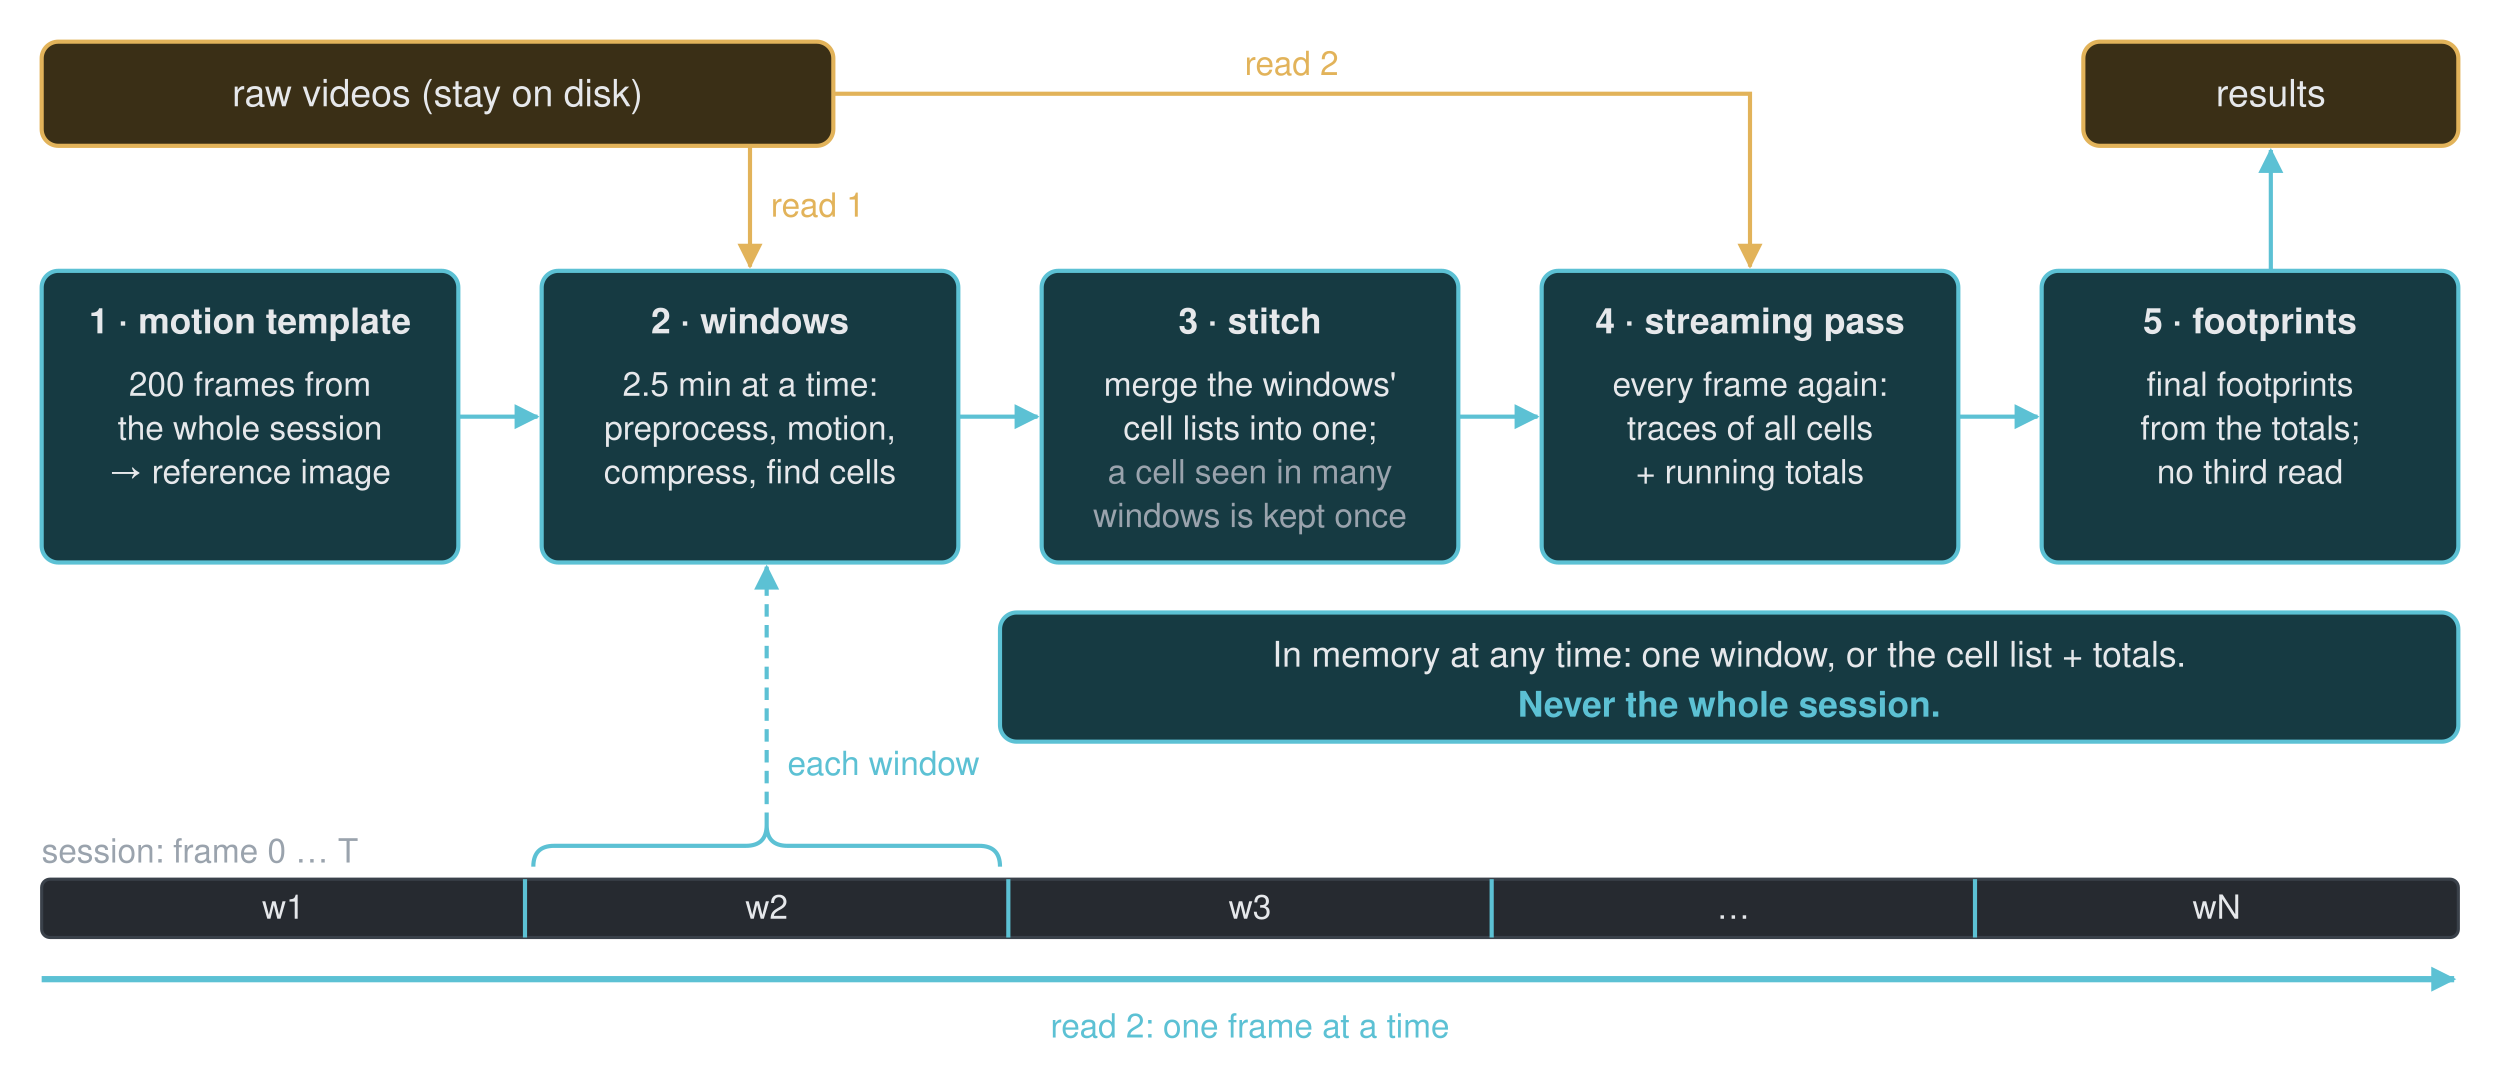
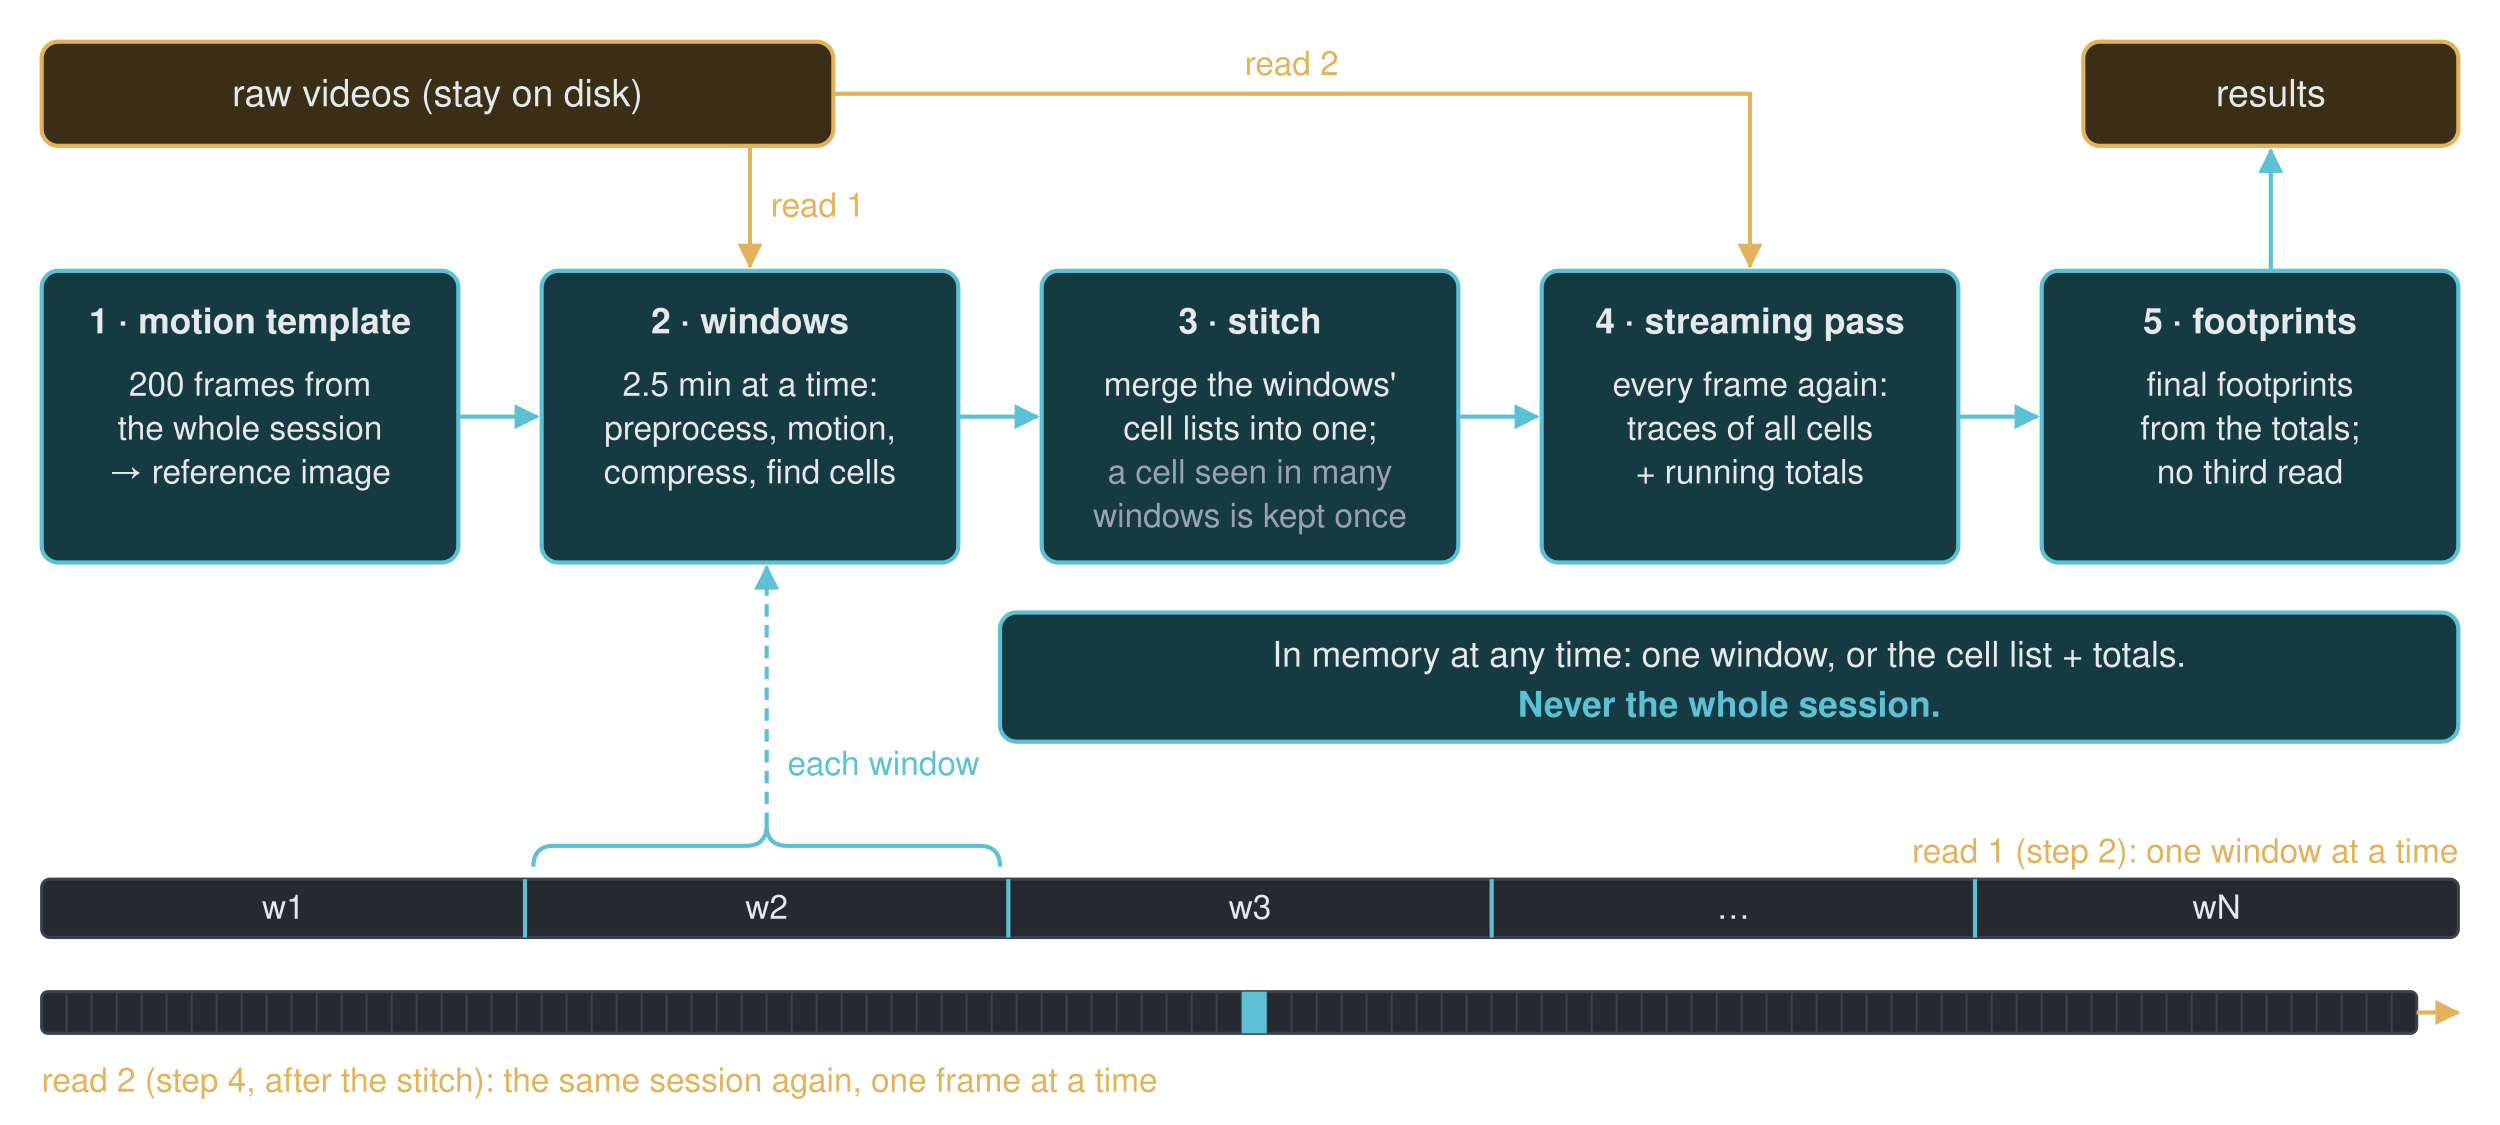
- <svg xmlns="http://www.w3.org/2000/svg" font-family="-apple-system, BlinkMacSystemFont, 'Segoe UI', Helvetica, Arial, sans-serif" viewBox="0 0 1200 520" role="img">
+ <svg xmlns="http://www.w3.org/2000/svg" font-family="-apple-system, BlinkMacSystemFont, 'Segoe UI', Helvetica, Arial, sans-serif" viewBox="0 0 1200 540" role="img">
  <defs>
    <marker id="ov-arrow-acc" markerUnits="userSpaceOnUse" markerWidth="12" markerHeight="12" viewBox="0 0 12 12" refX="11" refY="6" orient="auto">
      <path d="M0 0 L12 6 L0 12 z" fill="#5cc1d4" />
    </marker>
    <marker id="ov-arrow-data" markerUnits="userSpaceOnUse" markerWidth="12" markerHeight="12" viewBox="0 0 12 12" refX="11" refY="6" orient="auto">
      <path d="M0 0 L12 6 L0 12 z" fill="#e2b35a" />
    </marker>
  </defs>
  <rect x="20" y="20" width="380" height="50" rx="8" fill="#3a2f16" stroke="#e2b35a" stroke-width="2" />
  <text x="210" y="51" font-size="18" fill="#e6e8eb" text-anchor="middle">raw videos (stay on disk)</text>
  <rect x="1000" y="20" width="180" height="50" rx="8" fill="#3a2f16" stroke="#e2b35a" stroke-width="2" />
  <text x="1090" y="51" font-size="18" fill="#e6e8eb" text-anchor="middle">results</text>
  <line x1="360" y1="70" x2="360" y2="128" stroke="#e2b35a" stroke-width="2" marker-end="url(#ov-arrow-data)" />
  <text x="370" y="104" font-size="16" fill="#e2b35a">read 1</text>
  <path d="M 400 45 H 840 V 128" fill="none" stroke="#e2b35a" stroke-width="2" marker-end="url(#ov-arrow-data)" />
  <text x="620" y="36" font-size="16" fill="#e2b35a" text-anchor="middle">read 2</text>
  <line x1="1090" y1="130" x2="1090" y2="72" stroke="#5cc1d4" stroke-width="2" marker-end="url(#ov-arrow-acc)" />
  <g font-size="16" fill="#e6e8eb" text-anchor="middle">
    <rect x="20" y="130" width="200" height="140" rx="8" fill="#163a42" stroke="#5cc1d4" stroke-width="2" />
    <text x="120" y="160" font-size="17" font-weight="600">1 · motion template</text>
    <text x="120" y="190">200 frames from</text>
    <text x="120" y="211">the whole session</text>
    <text x="120" y="232">→ reference image</text>
    <rect x="260" y="130" width="200" height="140" rx="8" fill="#163a42" stroke="#5cc1d4" stroke-width="2" />
    <text x="360" y="160" font-size="17" font-weight="600">2 · windows</text>
    <text x="360" y="190">2.5 min at a time:</text>
    <text x="360" y="211">preprocess, motion,</text>
    <text x="360" y="232">compress, find cells</text>
    <rect x="500" y="130" width="200" height="140" rx="8" fill="#163a42" stroke="#5cc1d4" stroke-width="2" />
    <text x="600" y="160" font-size="17" font-weight="600">3 · stitch</text>
    <text x="600" y="190">merge the windows'</text>
    <text x="600" y="211">cell lists into one;</text>
    <text x="600" y="232" fill="#9aa3ad">a cell seen in many</text>
    <text x="600" y="253" fill="#9aa3ad">windows is kept once</text>
    <rect x="740" y="130" width="200" height="140" rx="8" fill="#163a42" stroke="#5cc1d4" stroke-width="2" />
    <text x="840" y="160" font-size="17" font-weight="600">4 · streaming pass</text>
    <text x="840" y="190">every frame again:</text>
    <text x="840" y="211">traces of all cells</text>
    <text x="840" y="232">+ running totals</text>
    <rect x="980" y="130" width="200" height="140" rx="8" fill="#163a42" stroke="#5cc1d4" stroke-width="2" />
    <text x="1080" y="160" font-size="17" font-weight="600">5 · footprints</text>
    <text x="1080" y="190">final footprints</text>
    <text x="1080" y="211">from the totals;</text>
    <text x="1080" y="232">no third read</text>
  </g>
  <line x1="220" y1="200" x2="258" y2="200" stroke="#5cc1d4" stroke-width="2" marker-end="url(#ov-arrow-acc)" />
  <line x1="460" y1="200" x2="498" y2="200" stroke="#5cc1d4" stroke-width="2" marker-end="url(#ov-arrow-acc)" />
  <line x1="700" y1="200" x2="738" y2="200" stroke="#5cc1d4" stroke-width="2" marker-end="url(#ov-arrow-acc)" />
  <line x1="940" y1="200" x2="978" y2="200" stroke="#5cc1d4" stroke-width="2" marker-end="url(#ov-arrow-acc)" />
  <rect x="480" y="294" width="700" height="62" rx="8" fill="#163a42" stroke="#5cc1d4" stroke-width="2" />
  <text x="830" y="320" font-size="17" fill="#e6e8eb" text-anchor="middle">In memory at any time: one window, or the cell list + totals.</text>
  <text x="830" y="344" font-size="17" fill="#5cc1d4" text-anchor="middle" font-weight="600">Never the whole session.</text>
-   <text x="20" y="414" font-size="16" fill="#9aa3ad">session: frame 0 … T</text>
+   <text x="1180" y="414" font-size="16" fill="#e2b35a" text-anchor="end">read 1 (step 2): one window at a time</text>
  <rect x="20" y="422" width="1160" height="28" rx="4" fill="#262a30" stroke="#3a414a" stroke-width="1.5" />
  <line x1="252" y1="422" x2="252" y2="450" stroke="#5cc1d4" stroke-width="2" />
  <line x1="484" y1="422" x2="484" y2="450" stroke="#5cc1d4" stroke-width="2" />
  <line x1="716" y1="422" x2="716" y2="450" stroke="#5cc1d4" stroke-width="2" />
  <line x1="948" y1="422" x2="948" y2="450" stroke="#5cc1d4" stroke-width="2" />
  <g font-size="16" fill="#e6e8eb" text-anchor="middle">
    <text x="136" y="441">w1</text>
    <text x="368" y="441">w2</text>
    <text x="600" y="441">w3</text>
    <text x="832" y="441">…</text>
    <text x="1064" y="441">wN</text>
  </g>
  <path d="M 256 416 Q 256 406 266 406 H 358 Q 368 406 368 396 Q 368 406 378 406 H 470 Q 480 406 480 416" fill="none" stroke="#5cc1d4" stroke-width="2" />
  <line x1="368" y1="396" x2="368" y2="272" stroke="#5cc1d4" stroke-width="2" stroke-dasharray="6 4" marker-end="url(#ov-arrow-acc)" />
  <text x="378" y="372" font-size="16" fill="#5cc1d4">each window</text>
-   <line x1="20" y1="470" x2="1178" y2="470" stroke="#5cc1d4" stroke-width="3" marker-end="url(#ov-arrow-acc)" />
-   <text x="600" y="498" font-size="16" fill="#5cc1d4" text-anchor="middle">read 2: one frame at a time</text>
+   <rect x="20" y="476" width="1140" height="20" rx="3" fill="#262a30" stroke="#3a414a" stroke-width="1.5" />
+   <line x1="32" y1="476" x2="32" y2="496" stroke="#3a414a" stroke-width="1" />
+   <line x1="44" y1="476" x2="44" y2="496" stroke="#3a414a" stroke-width="1" />
+   <line x1="56" y1="476" x2="56" y2="496" stroke="#3a414a" stroke-width="1" />
+   <line x1="68" y1="476" x2="68" y2="496" stroke="#3a414a" stroke-width="1" />
+   <line x1="80" y1="476" x2="80" y2="496" stroke="#3a414a" stroke-width="1" />
+   <line x1="92" y1="476" x2="92" y2="496" stroke="#3a414a" stroke-width="1" />
+   <line x1="104" y1="476" x2="104" y2="496" stroke="#3a414a" stroke-width="1" />
+   <line x1="116" y1="476" x2="116" y2="496" stroke="#3a414a" stroke-width="1" />
+   <line x1="128" y1="476" x2="128" y2="496" stroke="#3a414a" stroke-width="1" />
+   <line x1="140" y1="476" x2="140" y2="496" stroke="#3a414a" stroke-width="1" />
+   <line x1="152" y1="476" x2="152" y2="496" stroke="#3a414a" stroke-width="1" />
+   <line x1="164" y1="476" x2="164" y2="496" stroke="#3a414a" stroke-width="1" />
+   <line x1="176" y1="476" x2="176" y2="496" stroke="#3a414a" stroke-width="1" />
+   <line x1="188" y1="476" x2="188" y2="496" stroke="#3a414a" stroke-width="1" />
+   <line x1="200" y1="476" x2="200" y2="496" stroke="#3a414a" stroke-width="1" />
+   <line x1="212" y1="476" x2="212" y2="496" stroke="#3a414a" stroke-width="1" />
+   <line x1="224" y1="476" x2="224" y2="496" stroke="#3a414a" stroke-width="1" />
+   <line x1="236" y1="476" x2="236" y2="496" stroke="#3a414a" stroke-width="1" />
+   <line x1="248" y1="476" x2="248" y2="496" stroke="#3a414a" stroke-width="1" />
+   <line x1="260" y1="476" x2="260" y2="496" stroke="#3a414a" stroke-width="1" />
+   <line x1="272" y1="476" x2="272" y2="496" stroke="#3a414a" stroke-width="1" />
+   <line x1="284" y1="476" x2="284" y2="496" stroke="#3a414a" stroke-width="1" />
+   <line x1="296" y1="476" x2="296" y2="496" stroke="#3a414a" stroke-width="1" />
+   <line x1="308" y1="476" x2="308" y2="496" stroke="#3a414a" stroke-width="1" />
+   <line x1="320" y1="476" x2="320" y2="496" stroke="#3a414a" stroke-width="1" />
+   <line x1="332" y1="476" x2="332" y2="496" stroke="#3a414a" stroke-width="1" />
+   <line x1="344" y1="476" x2="344" y2="496" stroke="#3a414a" stroke-width="1" />
+   <line x1="356" y1="476" x2="356" y2="496" stroke="#3a414a" stroke-width="1" />
+   <line x1="368" y1="476" x2="368" y2="496" stroke="#3a414a" stroke-width="1" />
+   <line x1="380" y1="476" x2="380" y2="496" stroke="#3a414a" stroke-width="1" />
+   <line x1="392" y1="476" x2="392" y2="496" stroke="#3a414a" stroke-width="1" />
+   <line x1="404" y1="476" x2="404" y2="496" stroke="#3a414a" stroke-width="1" />
+   <line x1="416" y1="476" x2="416" y2="496" stroke="#3a414a" stroke-width="1" />
+   <line x1="428" y1="476" x2="428" y2="496" stroke="#3a414a" stroke-width="1" />
+   <line x1="440" y1="476" x2="440" y2="496" stroke="#3a414a" stroke-width="1" />
+   <line x1="452" y1="476" x2="452" y2="496" stroke="#3a414a" stroke-width="1" />
+   <line x1="464" y1="476" x2="464" y2="496" stroke="#3a414a" stroke-width="1" />
+   <line x1="476" y1="476" x2="476" y2="496" stroke="#3a414a" stroke-width="1" />
+   <line x1="488" y1="476" x2="488" y2="496" stroke="#3a414a" stroke-width="1" />
+   <line x1="500" y1="476" x2="500" y2="496" stroke="#3a414a" stroke-width="1" />
+   <line x1="512" y1="476" x2="512" y2="496" stroke="#3a414a" stroke-width="1" />
+   <line x1="524" y1="476" x2="524" y2="496" stroke="#3a414a" stroke-width="1" />
+   <line x1="536" y1="476" x2="536" y2="496" stroke="#3a414a" stroke-width="1" />
+   <line x1="548" y1="476" x2="548" y2="496" stroke="#3a414a" stroke-width="1" />
+   <line x1="560" y1="476" x2="560" y2="496" stroke="#3a414a" stroke-width="1" />
+   <line x1="572" y1="476" x2="572" y2="496" stroke="#3a414a" stroke-width="1" />
+   <line x1="584" y1="476" x2="584" y2="496" stroke="#3a414a" stroke-width="1" />
+   <line x1="596" y1="476" x2="596" y2="496" stroke="#3a414a" stroke-width="1" />
+   <line x1="608" y1="476" x2="608" y2="496" stroke="#3a414a" stroke-width="1" />
+   <line x1="620" y1="476" x2="620" y2="496" stroke="#3a414a" stroke-width="1" />
+   <line x1="632" y1="476" x2="632" y2="496" stroke="#3a414a" stroke-width="1" />
+   <line x1="644" y1="476" x2="644" y2="496" stroke="#3a414a" stroke-width="1" />
+   <line x1="656" y1="476" x2="656" y2="496" stroke="#3a414a" stroke-width="1" />
+   <line x1="668" y1="476" x2="668" y2="496" stroke="#3a414a" stroke-width="1" />
+   <line x1="680" y1="476" x2="680" y2="496" stroke="#3a414a" stroke-width="1" />
+   <line x1="692" y1="476" x2="692" y2="496" stroke="#3a414a" stroke-width="1" />
+   <line x1="704" y1="476" x2="704" y2="496" stroke="#3a414a" stroke-width="1" />
+   <line x1="716" y1="476" x2="716" y2="496" stroke="#3a414a" stroke-width="1" />
+   <line x1="728" y1="476" x2="728" y2="496" stroke="#3a414a" stroke-width="1" />
+   <line x1="740" y1="476" x2="740" y2="496" stroke="#3a414a" stroke-width="1" />
+   <line x1="752" y1="476" x2="752" y2="496" stroke="#3a414a" stroke-width="1" />
+   <line x1="764" y1="476" x2="764" y2="496" stroke="#3a414a" stroke-width="1" />
+   <line x1="776" y1="476" x2="776" y2="496" stroke="#3a414a" stroke-width="1" />
+   <line x1="788" y1="476" x2="788" y2="496" stroke="#3a414a" stroke-width="1" />
+   <line x1="800" y1="476" x2="800" y2="496" stroke="#3a414a" stroke-width="1" />
+   <line x1="812" y1="476" x2="812" y2="496" stroke="#3a414a" stroke-width="1" />
+   <line x1="824" y1="476" x2="824" y2="496" stroke="#3a414a" stroke-width="1" />
+   <line x1="836" y1="476" x2="836" y2="496" stroke="#3a414a" stroke-width="1" />
+   <line x1="848" y1="476" x2="848" y2="496" stroke="#3a414a" stroke-width="1" />
+   <line x1="860" y1="476" x2="860" y2="496" stroke="#3a414a" stroke-width="1" />
+   <line x1="872" y1="476" x2="872" y2="496" stroke="#3a414a" stroke-width="1" />
+   <line x1="884" y1="476" x2="884" y2="496" stroke="#3a414a" stroke-width="1" />
+   <line x1="896" y1="476" x2="896" y2="496" stroke="#3a414a" stroke-width="1" />
+   <line x1="908" y1="476" x2="908" y2="496" stroke="#3a414a" stroke-width="1" />
+   <line x1="920" y1="476" x2="920" y2="496" stroke="#3a414a" stroke-width="1" />
+   <line x1="932" y1="476" x2="932" y2="496" stroke="#3a414a" stroke-width="1" />
+   <line x1="944" y1="476" x2="944" y2="496" stroke="#3a414a" stroke-width="1" />
+   <line x1="956" y1="476" x2="956" y2="496" stroke="#3a414a" stroke-width="1" />
+   <line x1="968" y1="476" x2="968" y2="496" stroke="#3a414a" stroke-width="1" />
+   <line x1="980" y1="476" x2="980" y2="496" stroke="#3a414a" stroke-width="1" />
+   <line x1="992" y1="476" x2="992" y2="496" stroke="#3a414a" stroke-width="1" />
+   <line x1="1004" y1="476" x2="1004" y2="496" stroke="#3a414a" stroke-width="1" />
+   <line x1="1016" y1="476" x2="1016" y2="496" stroke="#3a414a" stroke-width="1" />
+   <line x1="1028" y1="476" x2="1028" y2="496" stroke="#3a414a" stroke-width="1" />
+   <line x1="1040" y1="476" x2="1040" y2="496" stroke="#3a414a" stroke-width="1" />
+   <line x1="1052" y1="476" x2="1052" y2="496" stroke="#3a414a" stroke-width="1" />
+   <line x1="1064" y1="476" x2="1064" y2="496" stroke="#3a414a" stroke-width="1" />
+   <line x1="1076" y1="476" x2="1076" y2="496" stroke="#3a414a" stroke-width="1" />
+   <line x1="1088" y1="476" x2="1088" y2="496" stroke="#3a414a" stroke-width="1" />
+   <line x1="1100" y1="476" x2="1100" y2="496" stroke="#3a414a" stroke-width="1" />
+   <line x1="1112" y1="476" x2="1112" y2="496" stroke="#3a414a" stroke-width="1" />
+   <line x1="1124" y1="476" x2="1124" y2="496" stroke="#3a414a" stroke-width="1" />
+   <line x1="1136" y1="476" x2="1136" y2="496" stroke="#3a414a" stroke-width="1" />
+   <line x1="1148" y1="476" x2="1148" y2="496" stroke="#3a414a" stroke-width="1" />
+   <rect x="596" y="476" width="12" height="20" fill="#5cc1d4" />
+   <line x1="1160" y1="486" x2="1180" y2="486" stroke="#e2b35a" stroke-width="2" marker-end="url(#ov-arrow-data)" />
+   <text x="20" y="524" font-size="16" fill="#e2b35a">read 2 (step 4, after the stitch): the same session again, one frame at a time</text>
</svg>
